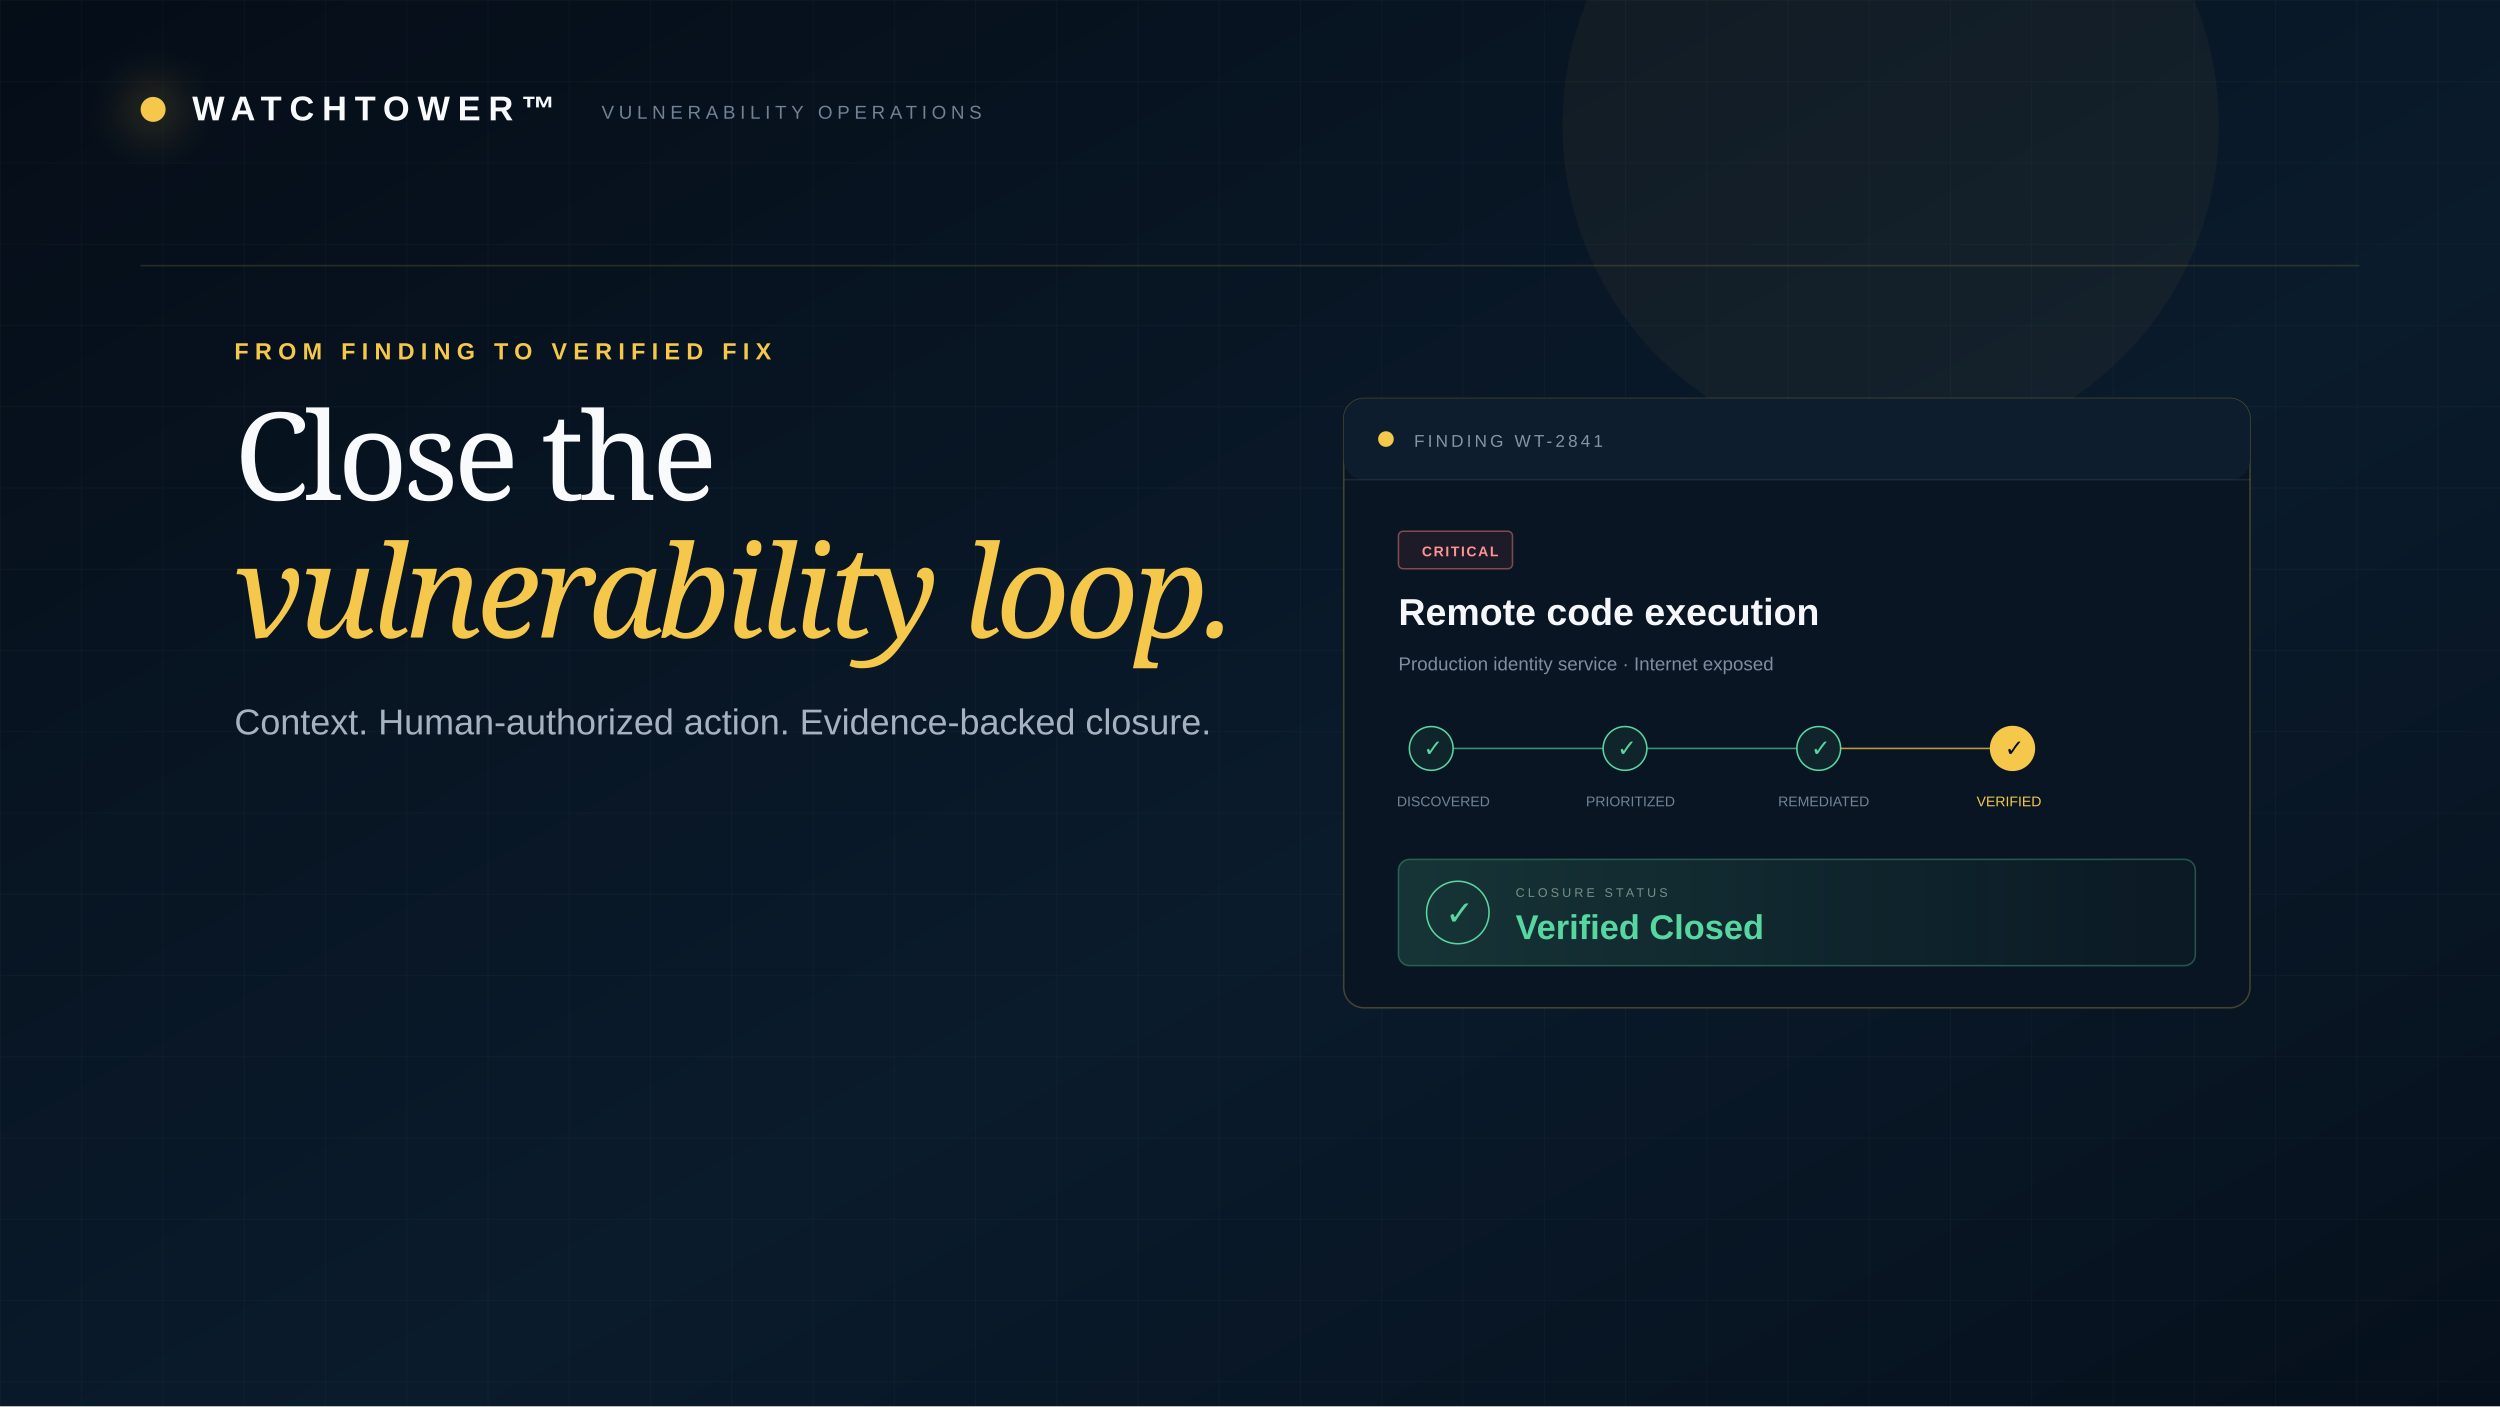
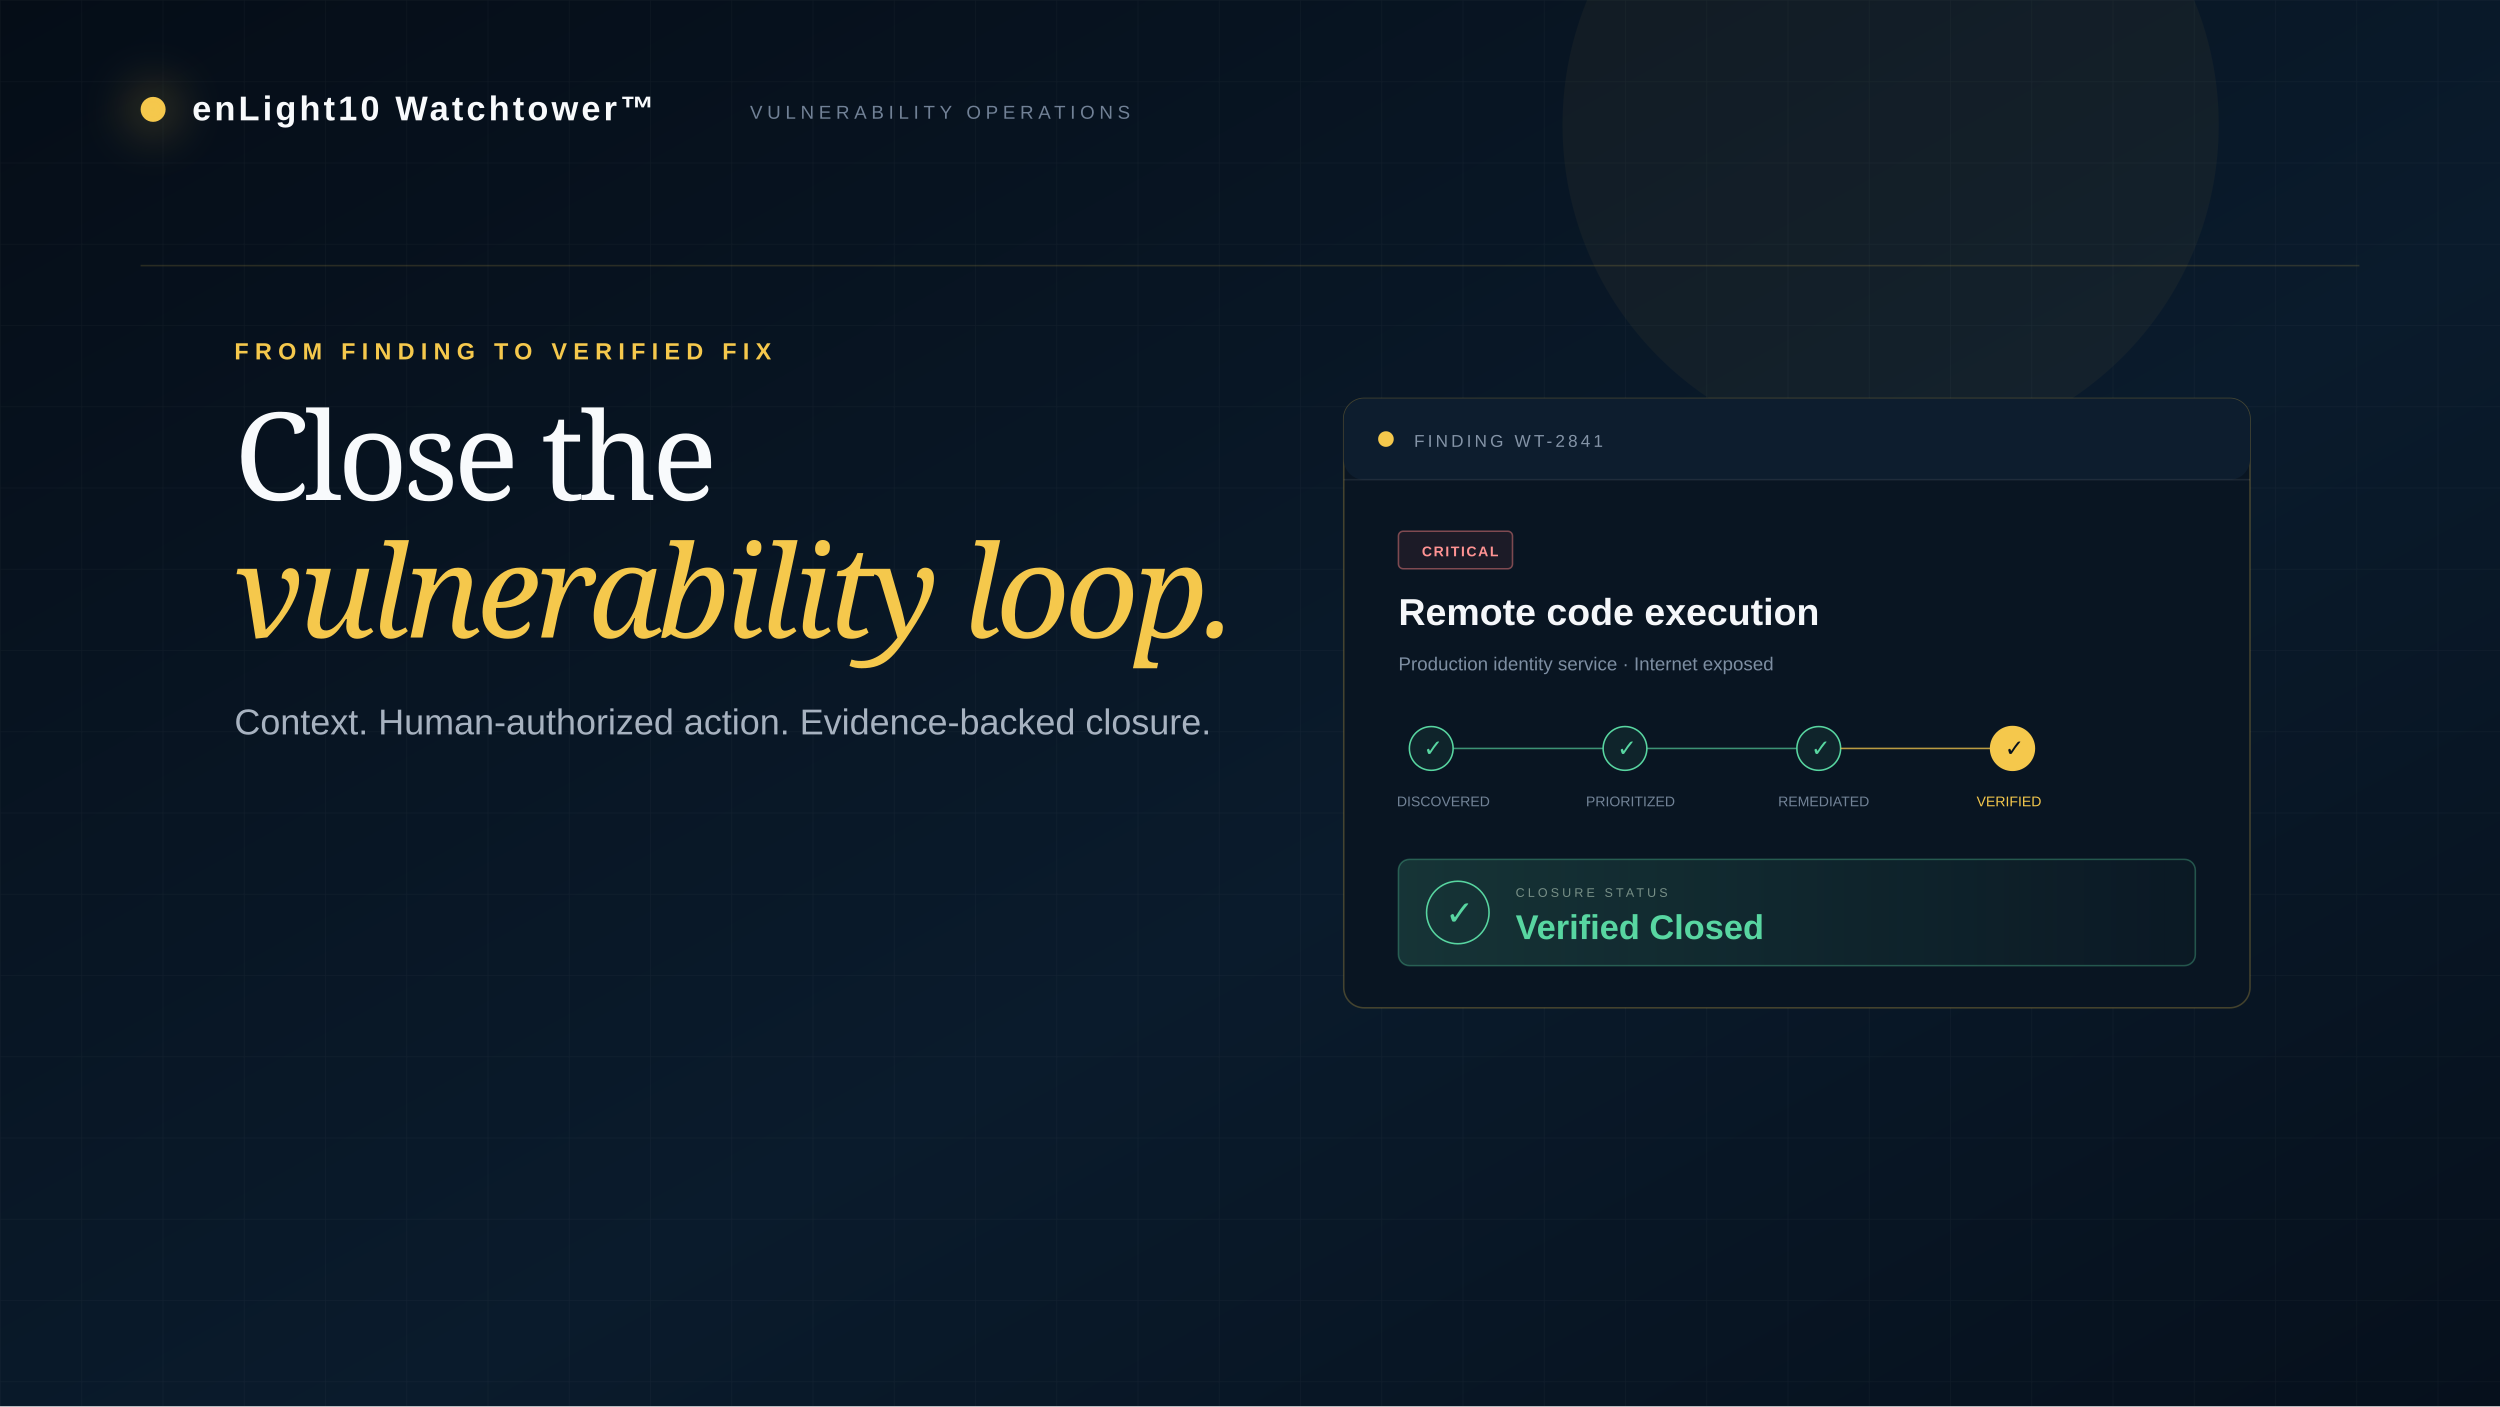
<svg xmlns="http://www.w3.org/2000/svg" viewBox="0 0 1600 900" role="img" aria-labelledby="title desc">
  <defs>
    <linearGradient id="bg" x1="0" y1="0" x2="1" y2="1">
      <stop offset="0" stop-color="#050d17" />
      <stop offset=".58" stop-color="#0a1b2c" />
      <stop offset="1" stop-color="#06101c" />
    </linearGradient>
    <linearGradient id="glow" x1="0" y1="0" x2="1" y2="0">
      <stop offset="0" stop-color="#58d6a1" stop-opacity=".16" />
      <stop offset="1" stop-color="#58d6a1" stop-opacity=".02" />
    </linearGradient>
    <pattern id="grid" width="52" height="52" patternUnits="userSpaceOnUse">
      <path d="M52 0H0V52" fill="none" stroke="#fff" stroke-opacity=".035" />
    </pattern>
    <filter id="goldBlur" x="-100%" y="-100%" width="300%" height="300%">
      <feGaussianBlur stdDeviation="12" />
    </filter>
  </defs>
  <rect width="1600" height="900" fill="url(#bg)" />
  <rect width="1600" height="900" fill="url(#grid)" />
  <circle cx="1210" cy="80" r="210" fill="#f5c84c" opacity=".04" />
  <path d="M90 170h1420" stroke="#f5c84c" stroke-opacity=".15" />
  <g transform="translate(90 62)">
    <circle cx="8" cy="8" r="8" fill="#f5c84c" />
    <circle cx="8" cy="8" r="22" fill="#f5c84c" opacity=".12" filter="url(#goldBlur)" />
-     <text x="33" y="15" fill="#f8fafc" font-family="Segoe UI,Arial,sans-serif" font-size="22" font-weight="700" letter-spacing="5">WATCHTOWER™</text>
-     <text x="295" y="14" fill="#718196" font-family="Segoe UI,Arial,sans-serif" font-size="12" letter-spacing="3">VULNERABILITY OPERATIONS</text>
+     <text x="33" y="15" fill="#f8fafc" font-family="Segoe UI,Arial,sans-serif" font-size="22" font-weight="700" letter-spacing="2">enLight10 Watchtower™</text>
+     <text x="390" y="14" fill="#718196" font-family="Segoe UI,Arial,sans-serif" font-size="12" letter-spacing="3">VULNERABILITY OPERATIONS</text>
  </g>
  <g transform="translate(150 230)">
    <text fill="#f5c84c" font-family="Segoe UI,Arial,sans-serif" font-size="15" font-weight="700" letter-spacing="4">FROM FINDING TO VERIFIED FIX</text>
    <text y="90" fill="#f8fafc" font-family="Georgia,serif" font-size="78" letter-spacing="-3">Close the</text>
    <text y="178" fill="#f5c84c" font-family="Georgia,serif" font-size="82" font-style="italic" letter-spacing="-3">vulnerability loop.</text>
    <text y="240" fill="#a7b2c0" font-family="Segoe UI,Arial,sans-serif" font-size="23">Context. Human-authorized action. Evidence-backed closure.</text>
  </g>
  <g transform="translate(860 255)">
    <rect width="580" height="390" rx="13" fill="#091522" stroke="#f5c84c" stroke-opacity=".25" />
    <rect width="580" height="52" rx="13" fill="#0d1d2e" />
    <path d="M0 52h580" stroke="#fff" stroke-opacity=".08" />
    <circle cx="27" cy="26" r="5" fill="#f5c84c" />
    <text x="45" y="31" fill="#8494a7" font-family="Segoe UI,Arial,sans-serif" font-size="11" letter-spacing="2">FINDING WT-2841</text>
    <rect x="35" y="85" width="73" height="24" rx="3" fill="#ff6b6b" fill-opacity=".08" stroke="#ff8787" stroke-opacity=".45" />
    <text x="50" y="101" fill="#ff9393" font-family="Segoe UI,Arial,sans-serif" font-size="9" font-weight="700" letter-spacing="1">CRITICAL</text>
    <text x="35" y="145" fill="#f5f7fa" font-family="Segoe UI,Arial,sans-serif" font-size="24" font-weight="700">Remote code execution</text>
    <text x="35" y="174" fill="#7d8ea2" font-family="Segoe UI,Arial,sans-serif" font-size="12">Production identity service · Internet exposed</text>
    <g transform="translate(42 210)">
      <circle cx="14" cy="14" r="14" fill="#58d6a1" fill-opacity=".08" stroke="#58d6a1" />
      <text x="9" y="19" fill="#58d6a1" font-family="Arial,sans-serif" font-size="15">✓</text>
      <path d="M28 14h96" stroke="#58d6a1" stroke-opacity=".65" />
      <circle cx="138" cy="14" r="14" fill="#58d6a1" fill-opacity=".08" stroke="#58d6a1" />
      <text x="133" y="19" fill="#58d6a1" font-family="Arial,sans-serif" font-size="15">✓</text>
      <path d="M152 14h96" stroke="#58d6a1" stroke-opacity=".65" />
      <circle cx="262" cy="14" r="14" fill="#58d6a1" fill-opacity=".08" stroke="#58d6a1" />
      <text x="257" y="19" fill="#58d6a1" font-family="Arial,sans-serif" font-size="15">✓</text>
      <path d="M276 14h96" stroke="#f5c84c" stroke-opacity=".75" />
      <circle cx="386" cy="14" r="14" fill="#f5c84c" stroke="#f5c84c" />
      <text x="381" y="19" fill="#07111d" font-family="Arial,sans-serif" font-size="15">✓</text>
      <text x="-8" y="51" fill="#728397" font-family="Segoe UI,Arial,sans-serif" font-size="9">DISCOVERED</text>
      <text x="113" y="51" fill="#728397" font-family="Segoe UI,Arial,sans-serif" font-size="9">PRIORITIZED</text>
      <text x="236" y="51" fill="#728397" font-family="Segoe UI,Arial,sans-serif" font-size="9">REMEDIATED</text>
      <text x="363" y="51" fill="#f5c84c" font-family="Segoe UI,Arial,sans-serif" font-size="9">VERIFIED</text>
    </g>
    <rect x="35" y="295" width="510" height="68" rx="7" fill="url(#glow)" stroke="#58d6a1" stroke-opacity=".33" />
    <circle cx="73" cy="329" r="20" fill="none" stroke="#58d6a1" />
    <text x="65" y="337" fill="#58d6a1" font-family="Arial,sans-serif" font-size="22">✓</text>
    <text x="110" y="319" fill="#789087" font-family="Segoe UI,Arial,sans-serif" font-size="8" letter-spacing="2">CLOSURE STATUS</text>
    <text x="110" y="346" fill="#58d6a1" font-family="Segoe UI,Arial,sans-serif" font-size="22" font-weight="700">Verified Closed</text>
  </g>
</svg>
